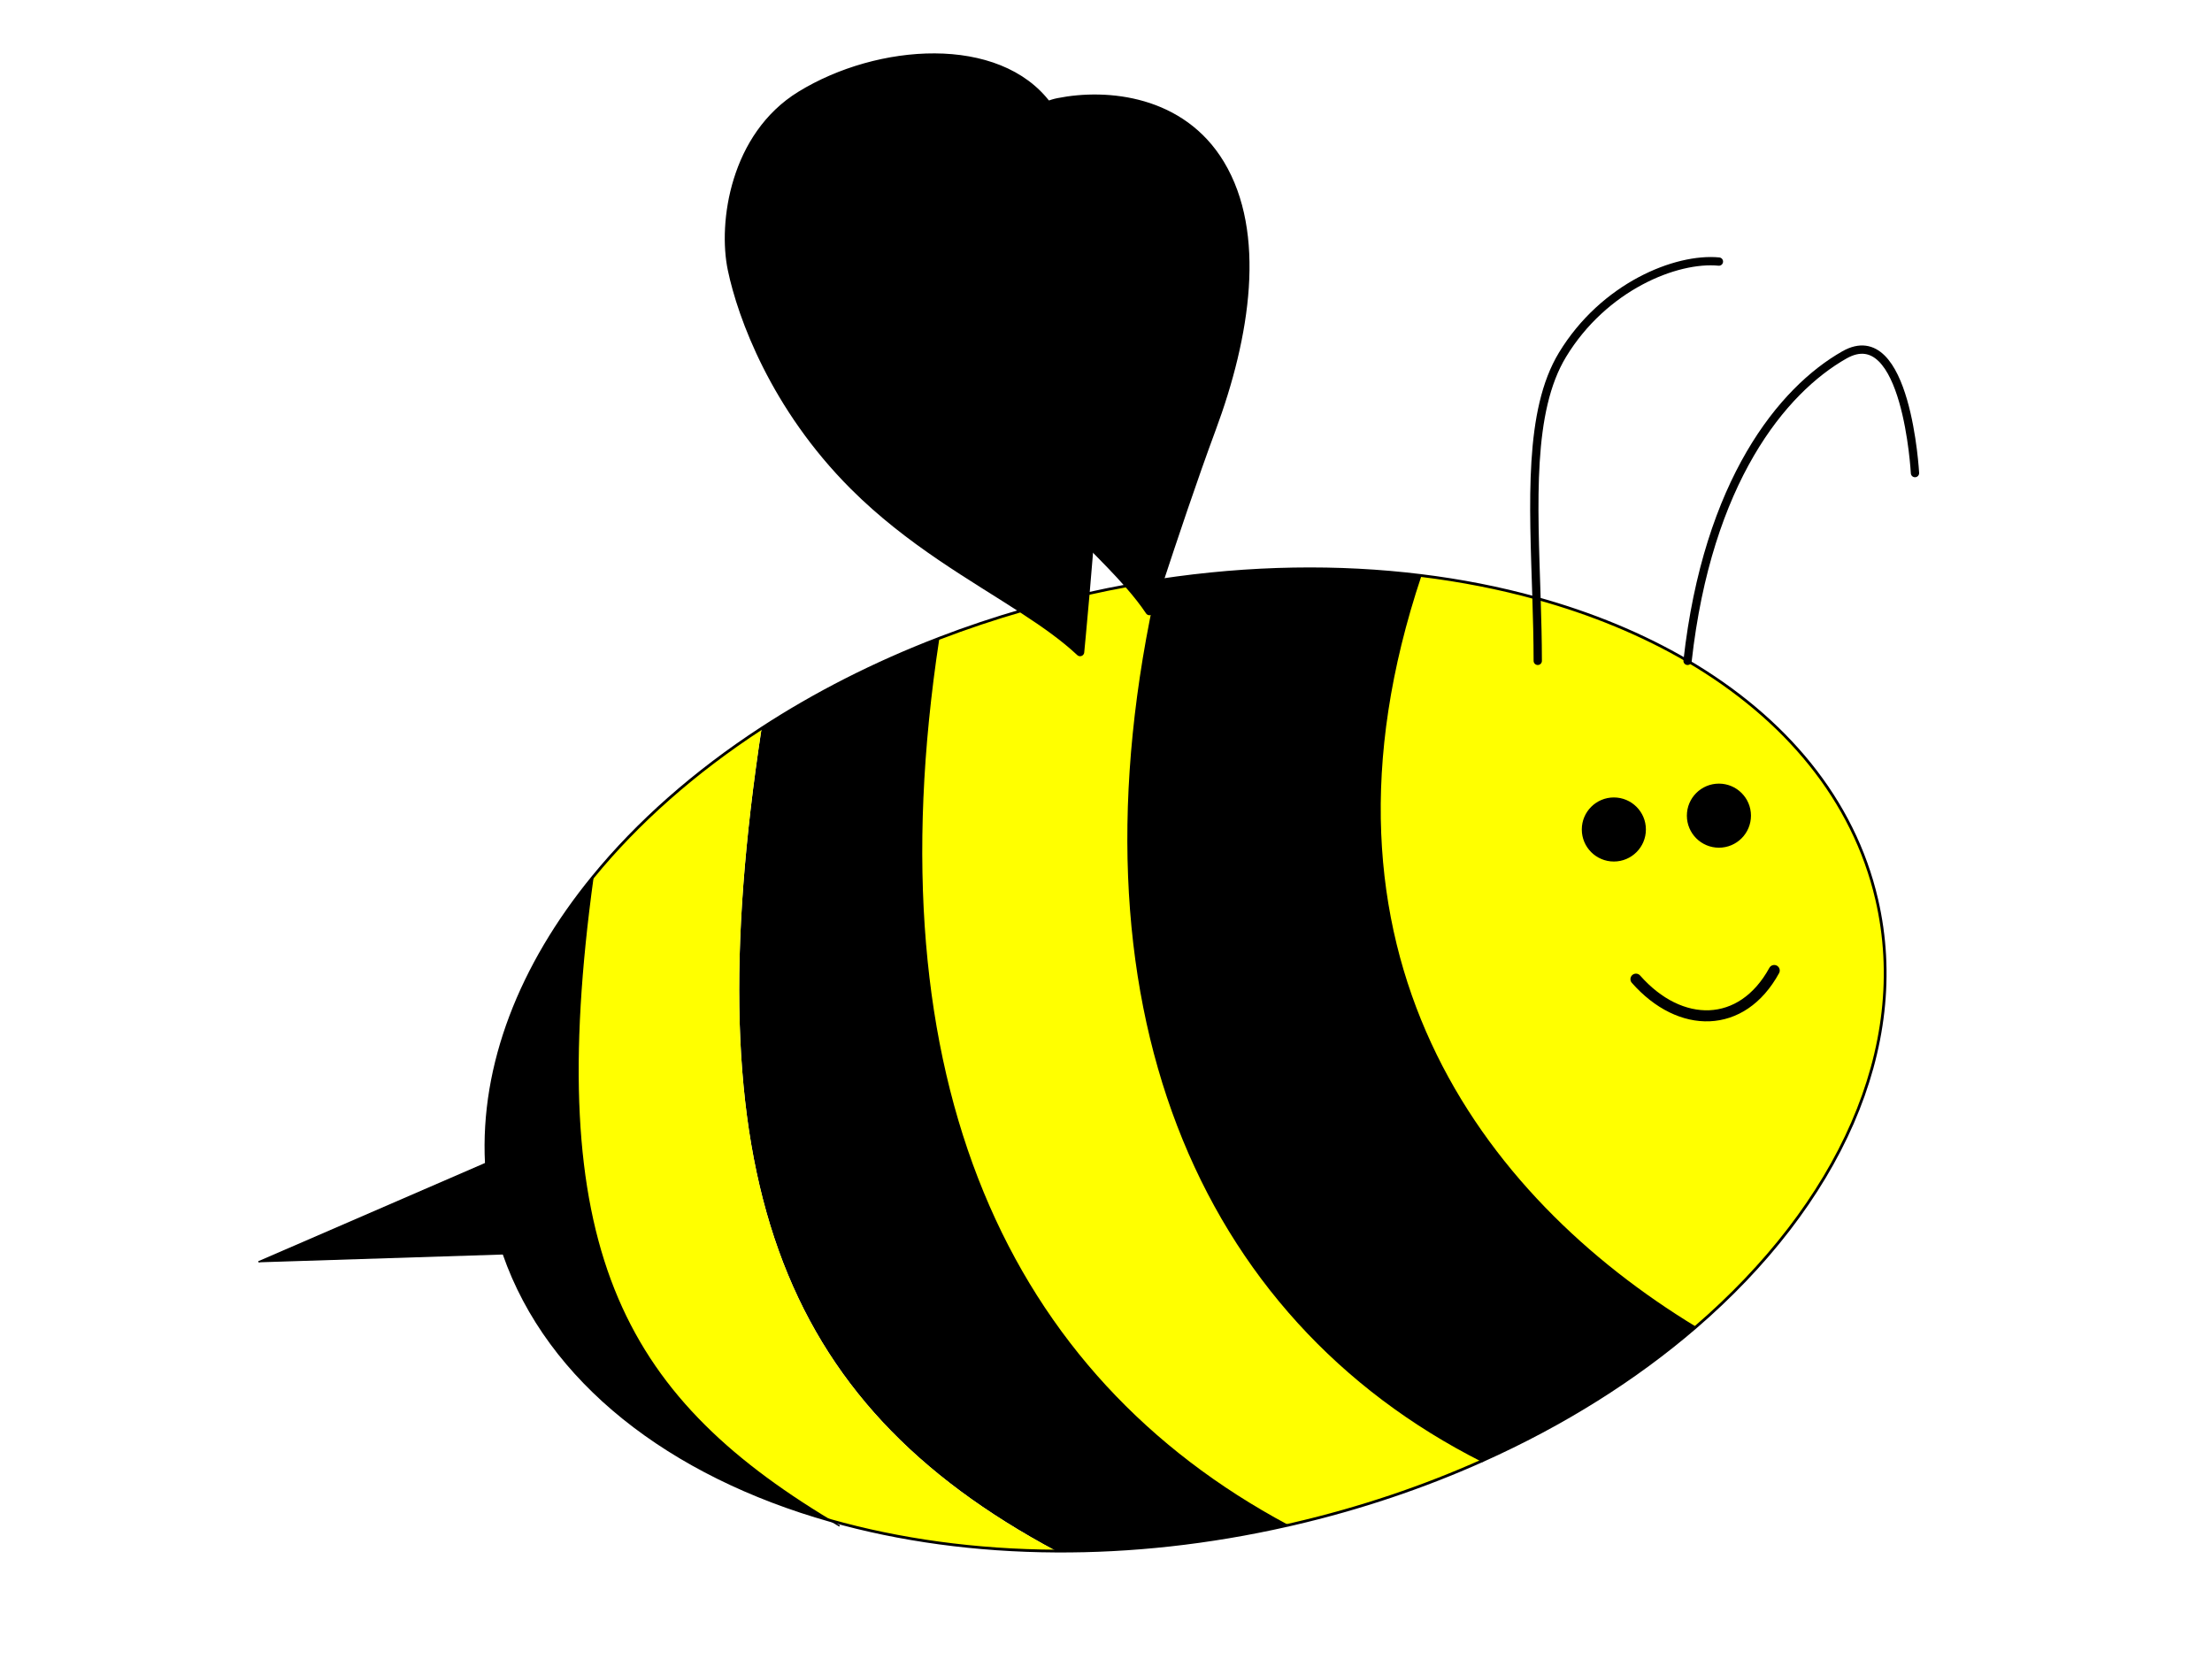
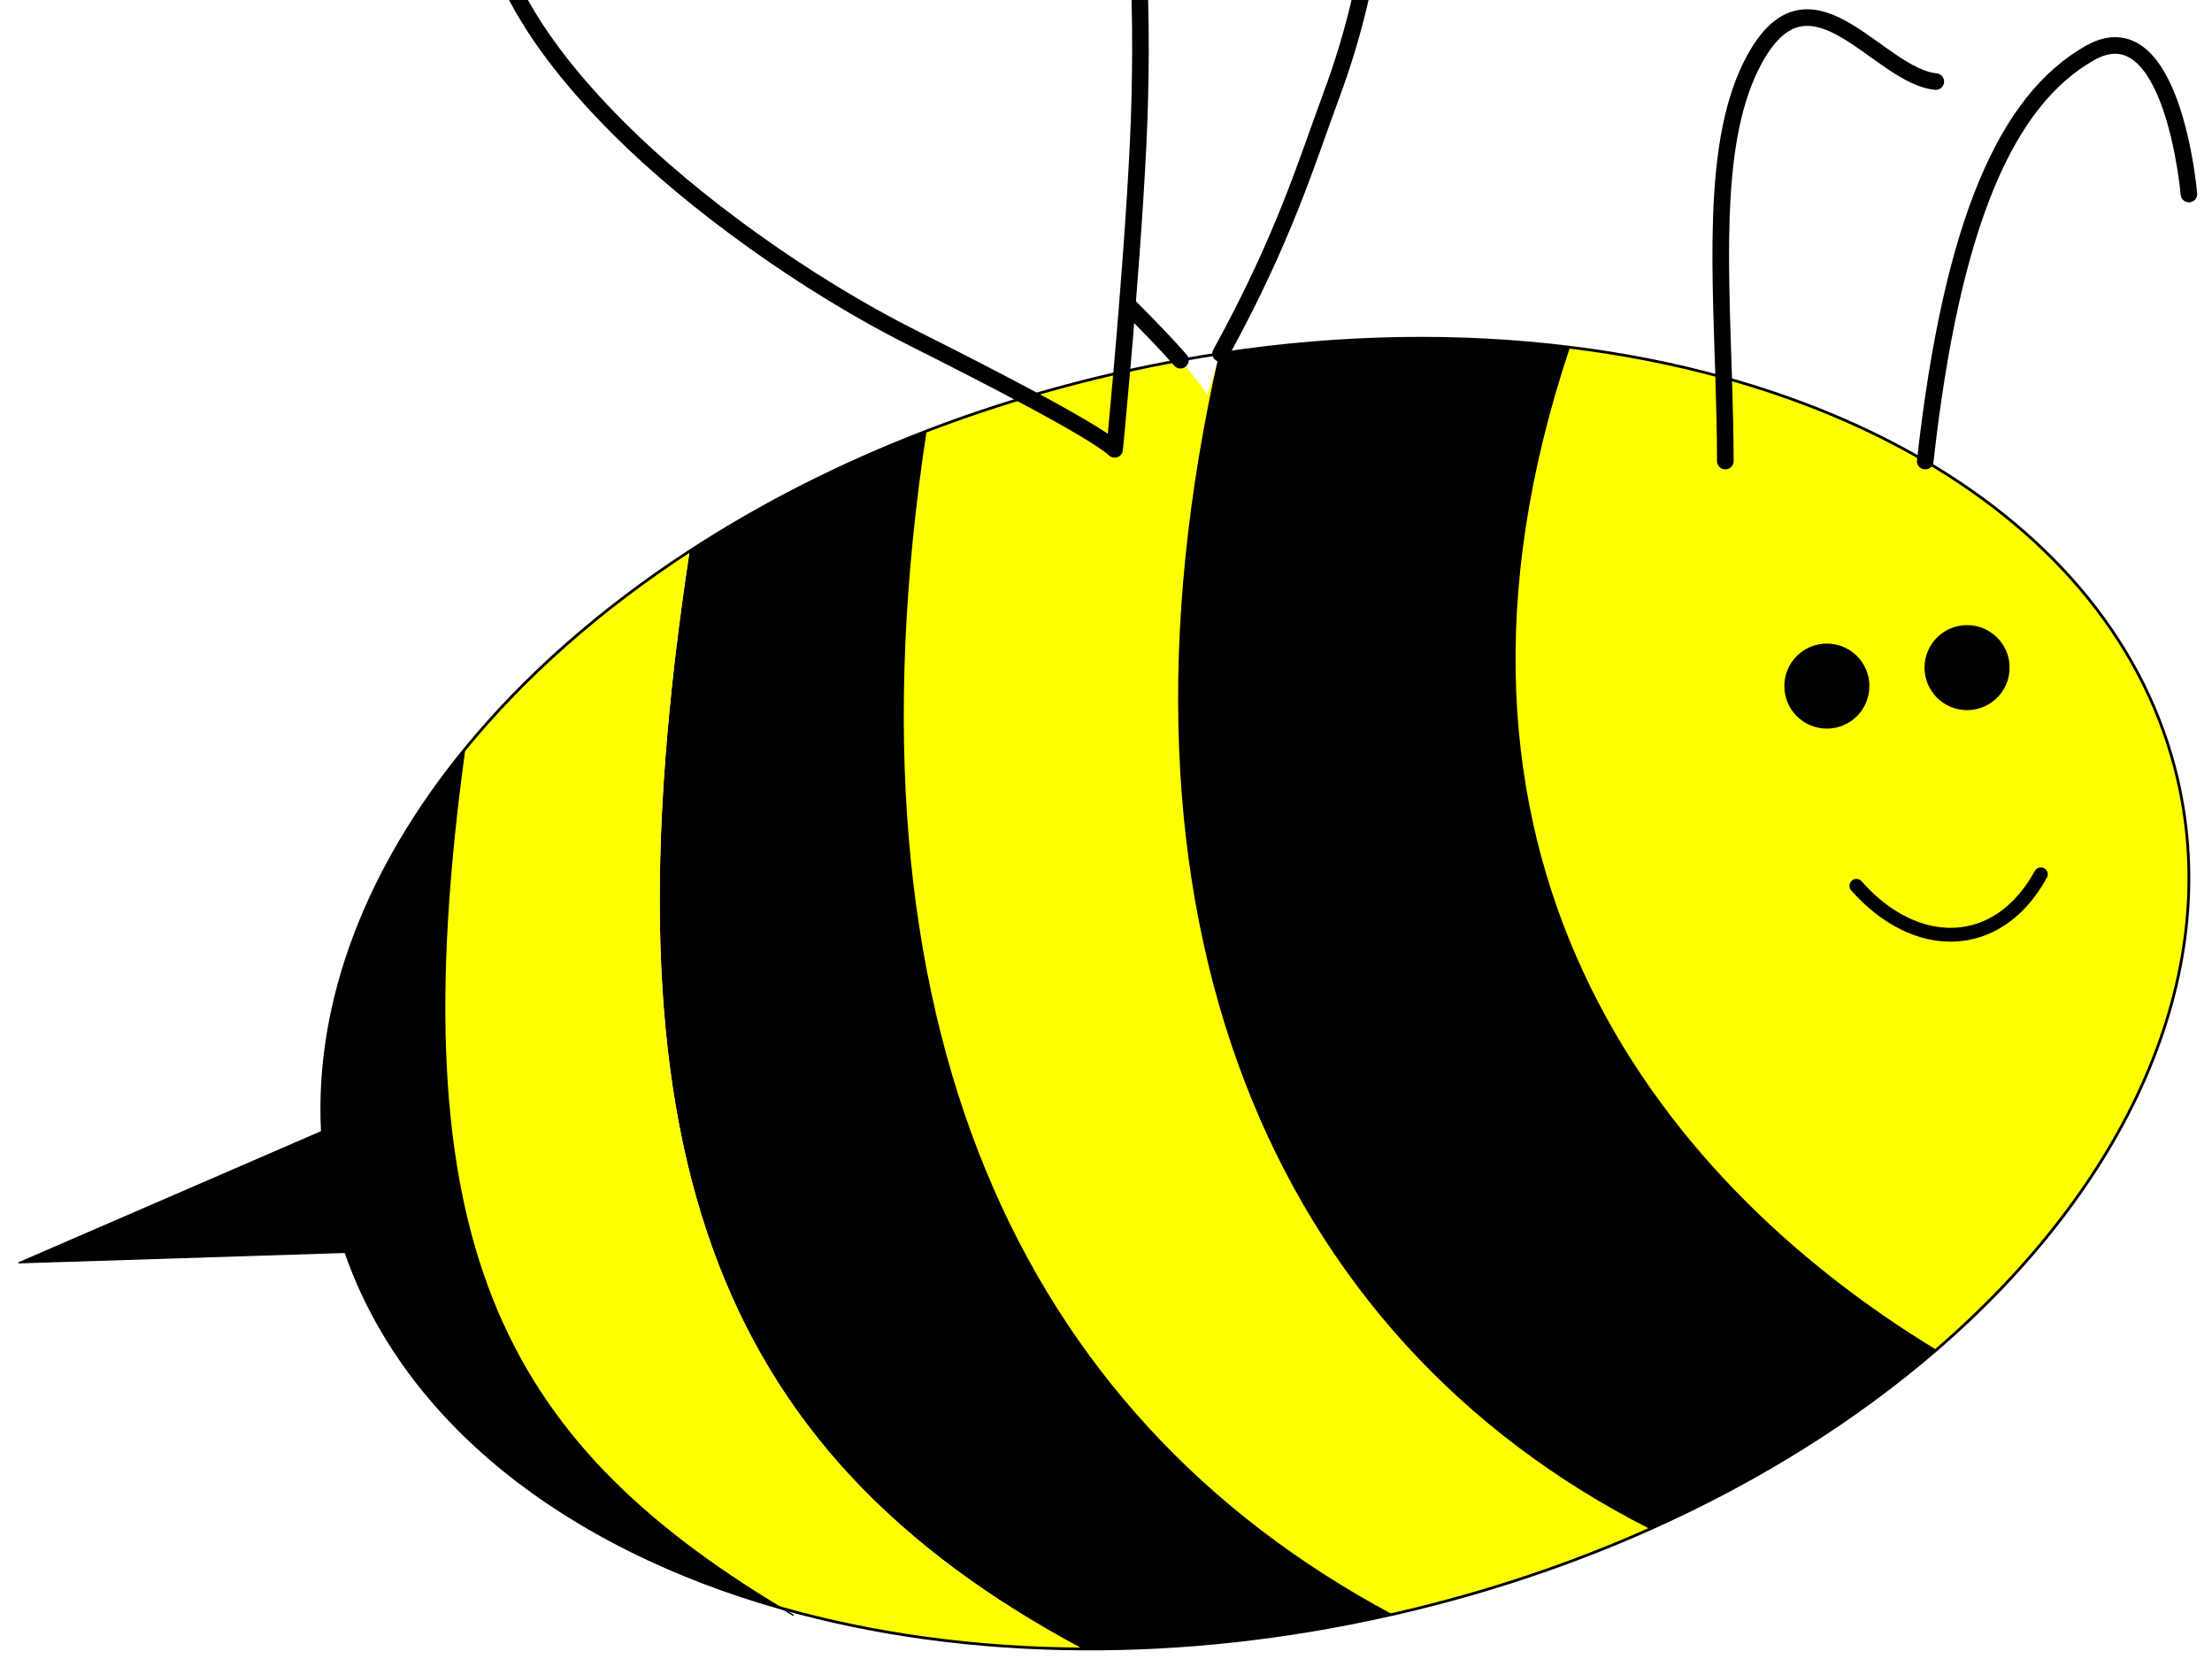
<svg xmlns="http://www.w3.org/2000/svg" version="1.1" id="Layer_1" x="0px" y="0px" width="800px" height="600px" viewBox="0 0 800 600" enable-background="new 0 0 800 600" xml:space="preserve">
  <g id="XMLID_1_">
    <g>
-       <path fill="#FFFF00" d="M555.7,216.36c20.05,5.54,38.439,13.16,54.63,22.65c35.26,20.66,60.02,50.16,68.41,86.271    c12.49,53.779-14.07,110.399-65.53,154.739l-0.01-0.01C535.73,432.9,468.33,344.07,513.86,208.14    C528.42,209.92,542.42,212.68,555.7,216.36z M633.01,294.99c0-6.26-5.08-11.33-11.34-11.33s-11.34,5.07-11.34,11.33    c0,6.27,5.08,11.34,11.34,11.34S633.01,301.26,633.01,294.99z M595.01,299.99c0-6.26-5.08-11.33-11.34-11.33    s-11.34,5.07-11.34,11.33c0,6.27,5.08,11.34,11.34,11.34S595.01,306.26,595.01,299.99z" />
-       <path d="M621.67,283.66c6.26,0,11.34,5.07,11.34,11.33c0,6.27-5.08,11.34-11.34,11.34s-11.34-5.07-11.34-11.34    C610.33,288.73,615.41,283.66,621.67,283.66z" />
-       <path d="M613.2,480.01l0.01,0.01c-21.63,18.62-47.66,35.08-77.05,48.24v-0.01C433.61,476.47,384.5,363,419.36,209.87    c32.89-4.98,64.85-5.38,94.5-1.73C468.33,344.07,535.73,432.9,613.2,480.01z" />
-       <path d="M583.67,288.66c6.26,0,11.34,5.07,11.34,11.33c0,6.27-5.08,11.34-11.34,11.34s-11.34-5.07-11.34-11.34    C572.33,293.73,577.41,288.66,583.67,288.66z" />
-       <path fill="#FFFF00" d="M536.16,528.25v0.01c-21.19,9.49-44.12,17.271-68.4,22.91c-0.7,0.16-1.41,0.33-2.109,0.48    C364.63,497.57,314.98,391.4,339.47,230.93v-0.01c9.96-3.83,20.26-7.29,30.85-10.33c7.7,5.01,14.64,9.92,20.31,15.24    c0,0,0.83-8.52,1.92-20.93c5.33-1.2,10.63-2.27,15.92-3.23c2.73,3.13,5.181,6.22,7.261,9.34c0,0,1.399-4.36,3.63-11.14    C384.5,363,433.61,476.47,536.16,528.25z" />
-       <path d="M441.36,59.3c15.09,25.04,9.39,62.11-3.13,95.82c-6.511,17.51-14.37,41.06-18.87,54.75c-3.62,0.54-7.25,1.14-10.891,1.8    c-4.25-4.89-9.17-9.85-14.38-15.12c1.51-18.88,3.02-40.71,3.37-56.14c0.74-33.08-0.23-71.07-16.32-98.79    c-0.7-1.21-1.47-2.37-2.29-3.47c1.28-0.53,2.57-0.93,3.84-1.18C400.58,33.4,427.38,36.12,441.36,59.3z" />
-       <path d="M419.36,209.87c-2.23,6.78-3.63,11.14-3.63,11.14c-2.08-3.12-4.53-6.21-7.261-9.34    C412.11,211.01,415.74,210.41,419.36,209.87z" />
-       <path d="M381.14,41.62c16.09,27.72,17.06,65.71,16.32,98.79c-0.35,15.43-1.86,37.26-3.37,56.14    c-11.28-11.39-23.93-24.2-34.2-40.72c-18.04-29.02-15.31-53.97-14.99-68.63c0.3-13.62,17.2-42.19,33.95-49.05    C379.67,39.25,380.44,40.41,381.14,41.62z" />
-       <path d="M394.09,196.55c-0.53,6.61-1.06,12.86-1.54,18.35c-0.92,0.21-1.84,0.42-2.76,0.63c-6.59,1.53-13.08,3.22-19.47,5.06    c-18.5-12.05-41.38-24.67-61.59-44.87c-28.6-28.61-40.45-61.24-44.02-78.22c-3.58-16.99,0.93-48.36,24.8-63.03    c28.21-17.34,71.54-20.32,89.34,3.68C362.1,45.01,345.2,73.58,344.9,87.2c-0.32,14.66-3.05,39.61,14.99,68.63    C370.16,172.35,382.81,185.16,394.09,196.55z" />
-       <path d="M389.79,215.53c0.92-0.21,1.84-0.42,2.76-0.63c-1.09,12.41-1.92,20.93-1.92,20.93c-5.67-5.32-12.61-10.23-20.31-15.24    C376.71,218.75,383.2,217.06,389.79,215.53z" />
-       <path d="M465.65,551.65c-28.58,6.479-56.761,9.47-83.67,9.319C280.8,506.93,250.93,424,275.44,263.4    c19.22-12.53,40.72-23.52,64.03-32.47C314.98,391.4,364.63,497.57,465.65,551.65z" />
-       <path fill="#FFFF00" d="M381.98,560.97c-29.07-0.149-56.66-3.979-81.64-11.05c-76.12-45.88-104.2-99.57-85.89-232.74    c16.09-19.709,36.73-37.97,60.99-53.78C250.93,424,280.8,506.93,381.98,560.97z" />
-       <path d="M300.34,549.92c-58.02-16.41-102.02-50.33-118.06-96.47c-1.37-3.92-2.53-7.931-3.48-12.03    c-1.59-6.86-2.55-13.77-2.9-20.689c-1.81-35.54,12.36-71.48,38.55-103.551C196.14,450.35,224.22,504.04,300.34,549.92z" />
-       <path d="M182.28,453.45l-88.56,2.83l82.02-35.54l0.16-0.01c0.35,6.92,1.31,13.829,2.9,20.689    C179.75,445.52,180.91,449.53,182.28,453.45z" />
+       <path fill="#FFFF00" d="M623.387,136.531c26.755,7.393,51.294,17.561,72.897,30.224c47.053,27.568,80.091,66.933,91.286,115.118    c16.666,71.763-18.774,147.315-87.443,206.483l-0.013-0.014C596.74,425.48,506.802,306.947,567.556,125.563    C586.987,127.937,605.668,131.621,623.387,136.531z M726.55,241.454c0-8.353-6.779-15.119-15.133-15.119    s-15.133,6.766-15.133,15.119c0,8.368,6.779,15.132,15.133,15.132S726.55,249.823,726.55,241.454z M675.843,248.126    c0-8.353-6.78-15.119-15.133-15.119c-8.354,0-15.133,6.766-15.133,15.119c0,8.367,6.778,15.133,15.133,15.133    C669.063,263.259,675.843,256.493,675.843,248.126z" />
+       <path d="M711.417,226.336c8.354,0,15.133,6.766,15.133,15.119c0,8.368-6.779,15.132-15.133,15.132s-15.133-6.764-15.133-15.132    C696.284,233.101,703.064,226.336,711.417,226.336z" />
+       <path d="M700.115,488.344l0.014,0.014c-28.863,24.848-63.597,46.811-102.815,64.371v-0.016    c-136.842-69.092-202.372-220.506-155.856-424.842c43.889-6.645,86.537-7.179,126.1-2.308    C506.802,306.947,596.74,425.48,700.115,488.344z" />
+       <path d="M660.71,233.008c8.353,0,15.133,6.766,15.133,15.119c0,8.367-6.78,15.133-15.133,15.133    c-8.354,0-15.133-6.766-15.133-15.133C645.577,239.774,652.356,233.008,660.71,233.008z" />
+       <path fill="#FFFF00" d="M405.683,134.584c7.112-1.602,14.184-3.03,21.243-4.311c3.644,4.177,6.913,8.301,9.688,12.464    c0,0,1.869-5.818,4.846-14.866c-46.519,204.336,19.012,355.75,155.854,424.842v0.016c-28.274,12.662-58.873,23.045-91.271,30.57    c-0.935,0.213-1.883,0.439-2.815,0.641c-134.8-72.166-201.053-213.836-168.374-427.965v-0.014    c13.291-5.11,27.035-9.728,41.166-13.785" />
+       <path d="M503.226,583.939c-38.137,8.646-75.741,12.635-111.648,12.436c-135.013-72.109-174.871-182.771-142.167-397.074    c25.648-16.72,54.338-31.385,85.441-43.327C302.174,370.103,368.427,511.773,503.226,583.939z" />
+       <path fill="#FFFF00" d="M391.578,596.375c-38.79-0.199-75.606-5.309-108.939-14.744    c-101.574-61.223-139.044-132.865-114.61-310.565c21.47-26.3,49.011-50.667,81.383-71.764    C216.707,413.603,256.565,524.265,391.578,596.375z" />
+       <path d="M282.638,581.631c-77.422-21.896-136.135-67.158-157.539-128.729c-1.827-5.23-3.375-10.582-4.643-16.051    c-2.122-9.156-3.402-18.377-3.87-27.609c-2.415-47.424,16.494-95.381,51.442-138.177    C143.594,448.765,181.065,520.408,282.638,581.631z" />
+       <path d="M125.1,452.902L6.927,456.677l109.446-47.424l0.213-0.014c0.468,9.234,1.749,18.453,3.87,27.609    C121.725,442.32,123.273,447.672,125.1,452.902z" />
    </g>
    <g>
-       <path fill="none" stroke="#000000" stroke-linecap="round" stroke-linejoin="round" d="M339.47,230.92    c9.96-3.83,20.26-7.29,30.85-10.33c6.39-1.84,12.88-3.53,19.47-5.06c0.92-0.21,1.84-0.42,2.76-0.63    c5.33-1.2,10.63-2.27,15.92-3.23c3.641-0.66,7.271-1.26,10.891-1.8c32.89-4.98,64.85-5.38,94.5-1.73    c14.56,1.78,28.56,4.54,41.84,8.22c20.05,5.54,38.439,13.16,54.63,22.65c35.26,20.66,60.02,50.16,68.41,86.271    c12.49,53.779-14.07,110.399-65.53,154.739c-21.63,18.62-47.66,35.08-77.05,48.24c-21.19,9.49-44.12,17.271-68.4,22.91    c-0.7,0.16-1.41,0.33-2.109,0.48c-28.58,6.479-56.761,9.47-83.67,9.319c-29.07-0.149-56.66-3.979-81.64-11.05    c-58.02-16.41-102.02-50.33-118.06-96.47c-1.37-3.92-2.53-7.931-3.48-12.03c-1.59-6.86-2.55-13.77-2.9-20.689    c-1.81-35.54,12.36-71.48,38.55-103.551c16.09-19.709,36.73-37.97,60.99-53.78c19.22-12.53,40.72-23.52,64.03-32.47" />
-       <line fill="none" stroke="#000000" stroke-width="0.5" stroke-linecap="round" stroke-linejoin="round" x1="175.74" y1="420.74" x2="93.72" y2="456.28" />
-       <line fill="none" stroke="#000000" stroke-width="0.5" stroke-linecap="round" stroke-linejoin="round" x1="182.28" y1="453.45" x2="93.72" y2="456.28" />
-       <path fill="none" stroke="#000000" stroke-width="0.5" stroke-linecap="round" stroke-linejoin="round" d="M214.45,317.18    c-18.31,133.17,9.77,186.86,85.89,232.74c1.04,0.62,2.1,1.25,3.16,1.88" />
-       <path fill="none" stroke="#000000" stroke-width="0.5" stroke-linecap="round" stroke-linejoin="round" d="M513.86,208.13v0.01    c-45.53,135.93,21.87,224.76,99.34,271.87" />
-       <path fill="none" stroke="#000000" stroke-width="4" stroke-linecap="round" stroke-linejoin="round" d="M591.67,354.13    c16,18.17,38.33,18.17,50-3.13" />
-       <path fill="none" stroke="#000000" stroke-width="0.5" stroke-linecap="round" stroke-linejoin="round" d="M595.01,299.99    c0,6.27-5.08,11.34-11.34,11.34s-11.34-5.07-11.34-11.34c0-6.26,5.08-11.33,11.34-11.33S595.01,293.73,595.01,299.99z" />
-       <path fill="none" stroke="#000000" stroke-width="0.5" stroke-linecap="round" stroke-linejoin="round" d="M633.01,294.99    c0,6.27-5.08,11.34-11.34,11.34s-11.34-5.07-11.34-11.34c0-6.26,5.08-11.33,11.34-11.33S633.01,288.73,633.01,294.99z" />
-       <path fill="none" stroke="#000000" stroke-linecap="round" stroke-linejoin="round" d="M536.16,528.25    C433.61,476.47,384.5,363,419.36,209.87" />
-       <path fill="none" stroke="#000000" stroke-width="3" stroke-linecap="round" stroke-linejoin="round" d="M392.55,214.9    c-1.09,12.41-1.92,20.93-1.92,20.93c-5.67-5.32-12.61-10.23-20.31-15.24c-18.5-12.05-41.38-24.67-61.59-44.87    c-28.6-28.61-40.45-61.24-44.02-78.22c-3.58-16.99,0.93-48.36,24.8-63.03c28.21-17.34,71.54-20.32,89.34,3.68    c0.82,1.1,1.59,2.26,2.29,3.47c16.09,27.72,17.06,65.71,16.32,98.79c-0.35,15.43-1.86,37.26-3.37,56.14    C393.56,203.16,393.03,209.41,392.55,214.9z" />
-       <path fill="none" stroke="#000000" stroke-width="3" stroke-linecap="round" stroke-linejoin="round" d="M419.36,209.87    c-2.23,6.78-3.63,11.14-3.63,11.14c-2.08-3.12-4.53-6.21-7.261-9.34c-4.25-4.89-9.17-9.85-14.38-15.12    c-11.28-11.39-23.93-24.2-34.2-40.72c-18.04-29.02-15.31-53.97-14.99-68.63c0.3-13.62,17.2-42.19,33.95-49.05    c1.28-0.53,2.57-0.93,3.84-1.18c17.89-3.57,44.69-0.85,58.67,22.33c15.09,25.04,9.39,62.11-3.13,95.82    C431.72,172.63,423.86,196.18,419.36,209.87z" />
-       <path fill="none" stroke="#000000" stroke-width="3" stroke-linecap="round" stroke-linejoin="round" d="M610.33,239.01    c7.25-64.91,34.25-97.92,56.75-110.67c22.5-12.74,25.5,42.76,25.5,42.76" />
-       <path fill="none" stroke="#000000" stroke-width="3" stroke-linecap="round" stroke-linejoin="round" d="M556.15,239.01    c-0.011-7.55-0.21-15.14-0.45-22.65c-1.09-34.66-2.95-67.68,9.38-88.02c15-24.74,41.18-35.24,56.59-33.74" />
-       <path fill="none" stroke="#000000" stroke-width="0.5" stroke-linecap="round" stroke-linejoin="round" d="M339.47,230.92v0.01    c-24.49,160.47,25.16,266.64,126.18,320.72c0.09,0.05,0.18,0.1,0.27,0.149" />
+       <path fill="none" stroke="#000000" stroke-linecap="round" stroke-linejoin="round" d="M334.853,155.96    c13.291-5.11,27.035-9.728,41.166-13.785c8.527-2.455,17.188-4.709,25.982-6.751c1.227-0.28,2.454-0.56,3.683-0.84    c7.112-1.602,14.184-3.03,21.243-4.311c4.858-0.88,9.703-1.681,14.533-2.402c43.888-6.645,86.535-7.179,126.099-2.308    c19.43,2.374,38.111,6.058,55.831,10.968c26.754,7.393,51.293,17.561,72.897,30.224c47.052,27.568,80.09,66.933,91.286,115.118    c16.665,71.763-18.774,147.315-87.443,206.483c-28.863,24.848-63.597,46.811-102.815,64.371    c-28.274,12.662-58.872,23.045-91.271,30.57c-0.935,0.213-1.882,0.439-2.815,0.641c-38.137,8.646-75.74,12.635-111.648,12.436    c-38.79-0.199-75.605-5.311-108.938-14.746c-77.42-21.896-136.134-67.158-157.538-128.729c-1.829-5.23-3.376-10.582-4.645-16.051    c-2.122-9.156-3.402-18.375-3.87-27.609c-2.415-47.424,16.494-95.381,51.441-138.176c21.47-26.299,49.012-50.668,81.384-71.764    c25.648-16.72,54.337-31.385,85.441-43.327" />
+       <line fill="none" stroke="#000000" stroke-width="0.5" stroke-linecap="round" stroke-linejoin="round" x1="116.374" y1="409.254" x2="6.927" y2="456.677" />
+       <line fill="none" stroke="#000000" stroke-width="0.5" stroke-linecap="round" stroke-linejoin="round" x1="125.1" y1="452.902" x2="6.927" y2="456.677" />
+       <path fill="none" stroke="#000000" stroke-width="0.5" stroke-linecap="round" stroke-linejoin="round" d="M168.029,271.065    c-24.434,177.7,13.036,249.343,114.61,310.565c1.388,0.826,2.802,1.668,4.217,2.508" />
+       <path fill="none" stroke="#000000" stroke-width="0.5" stroke-linecap="round" stroke-linejoin="round" d="M567.556,125.549v0.014    c-60.754,181.384,29.184,299.917,132.559,362.78" />
+       <path fill="none" stroke="#000000" stroke-width="5" stroke-linecap="round" stroke-linejoin="round" d="M671.386,320.371    c21.351,24.246,51.146,24.246,66.72-4.178" />
+       <path fill="none" stroke="#000000" stroke-width="0.5" stroke-linecap="round" stroke-linejoin="round" d="M675.843,248.126    c0,8.367-6.78,15.133-15.133,15.133c-8.354,0-15.133-6.766-15.133-15.133c0-8.353,6.778-15.119,15.133-15.119    C669.063,233.008,675.843,239.774,675.843,248.126z" />
+       <path fill="none" stroke="#000000" stroke-width="0.5" stroke-linecap="round" stroke-linejoin="round" d="M726.55,241.454    c0,8.368-6.779,15.132-15.133,15.132s-15.133-6.764-15.133-15.132c0-8.353,6.779-15.119,15.133-15.119    S726.55,233.101,726.55,241.454z" />
+       <path fill="none" stroke="#000000" stroke-linecap="round" stroke-linejoin="round" d="M597.313,552.713    c-136.842-69.092-202.372-220.506-155.856-424.842" />
+       <path fill="none" stroke="#000000" stroke-width="6" stroke-linecap="round" stroke-linejoin="round" d="M405.683,134.584    c-1.454,16.56-2.562,27.928-2.562,27.928c-7.566-7.1-49.871-28.679-72.83-40.179c-38.809-19.5-79.49-48.879-106.458-75.833    c-38.163-38.177-48.334-66.363-53.334-101c-0.231-54,36.25-77.425,68.103-97c37.642-23.14,125.048,18.205,148.799,50.23    c1.095,1.468,2.122,3.016,3.056,4.63c21.47,36.988,22.766,87.683,21.777,131.824c-0.469,20.59-2.483,49.719-4.496,74.912    C407.03,118.918,406.323,127.257,405.683,134.584z" />
+       <path fill="none" stroke="#000000" stroke-width="6" stroke-linecap="round" stroke-linejoin="round" d="M318.315-147.031    c1.709-0.708,56.009-24.135,57.704-24.469c23.873-4.764,84.828,12.069,103.482,43c30,53,18.707,118.018,2,163    c-8.685,23.365-16.881,51.25-40.044,93.371" />
+       <path fill="none" stroke="#000000" stroke-width="6" stroke-linecap="round" stroke-linejoin="round" d="M426.925,130.273    c-5.672-6.524-12.237-13.143-19.19-20.176" />
+       <path fill="none" stroke="#000000" stroke-width="6" stroke-linecap="round" stroke-linejoin="round" d="M696.284,166.756    c9.675-86.615,29.525-130.575,59.549-147.589c30.023-16.999,35.816,51,35.816,51" />
+       <path fill="none" stroke="#000000" stroke-width="6" stroke-linecap="round" stroke-linejoin="round" d="M623.988,166.756    c-0.015-10.075-0.28-20.203-0.601-30.224c-1.453-46.25-3.935-90.311,12.517-117.454c20.016-33.012,43.647,8.42,64.211,10.422" />
+       <path fill="none" stroke="#000000" stroke-width="0.5" stroke-linecap="round" stroke-linejoin="round" d="M334.853,155.96v0.014    c-32.679,214.129,33.574,355.799,168.373,427.965c0.12,0.066,0.239,0.133,0.36,0.199" />
    </g>
  </g>
</svg>
